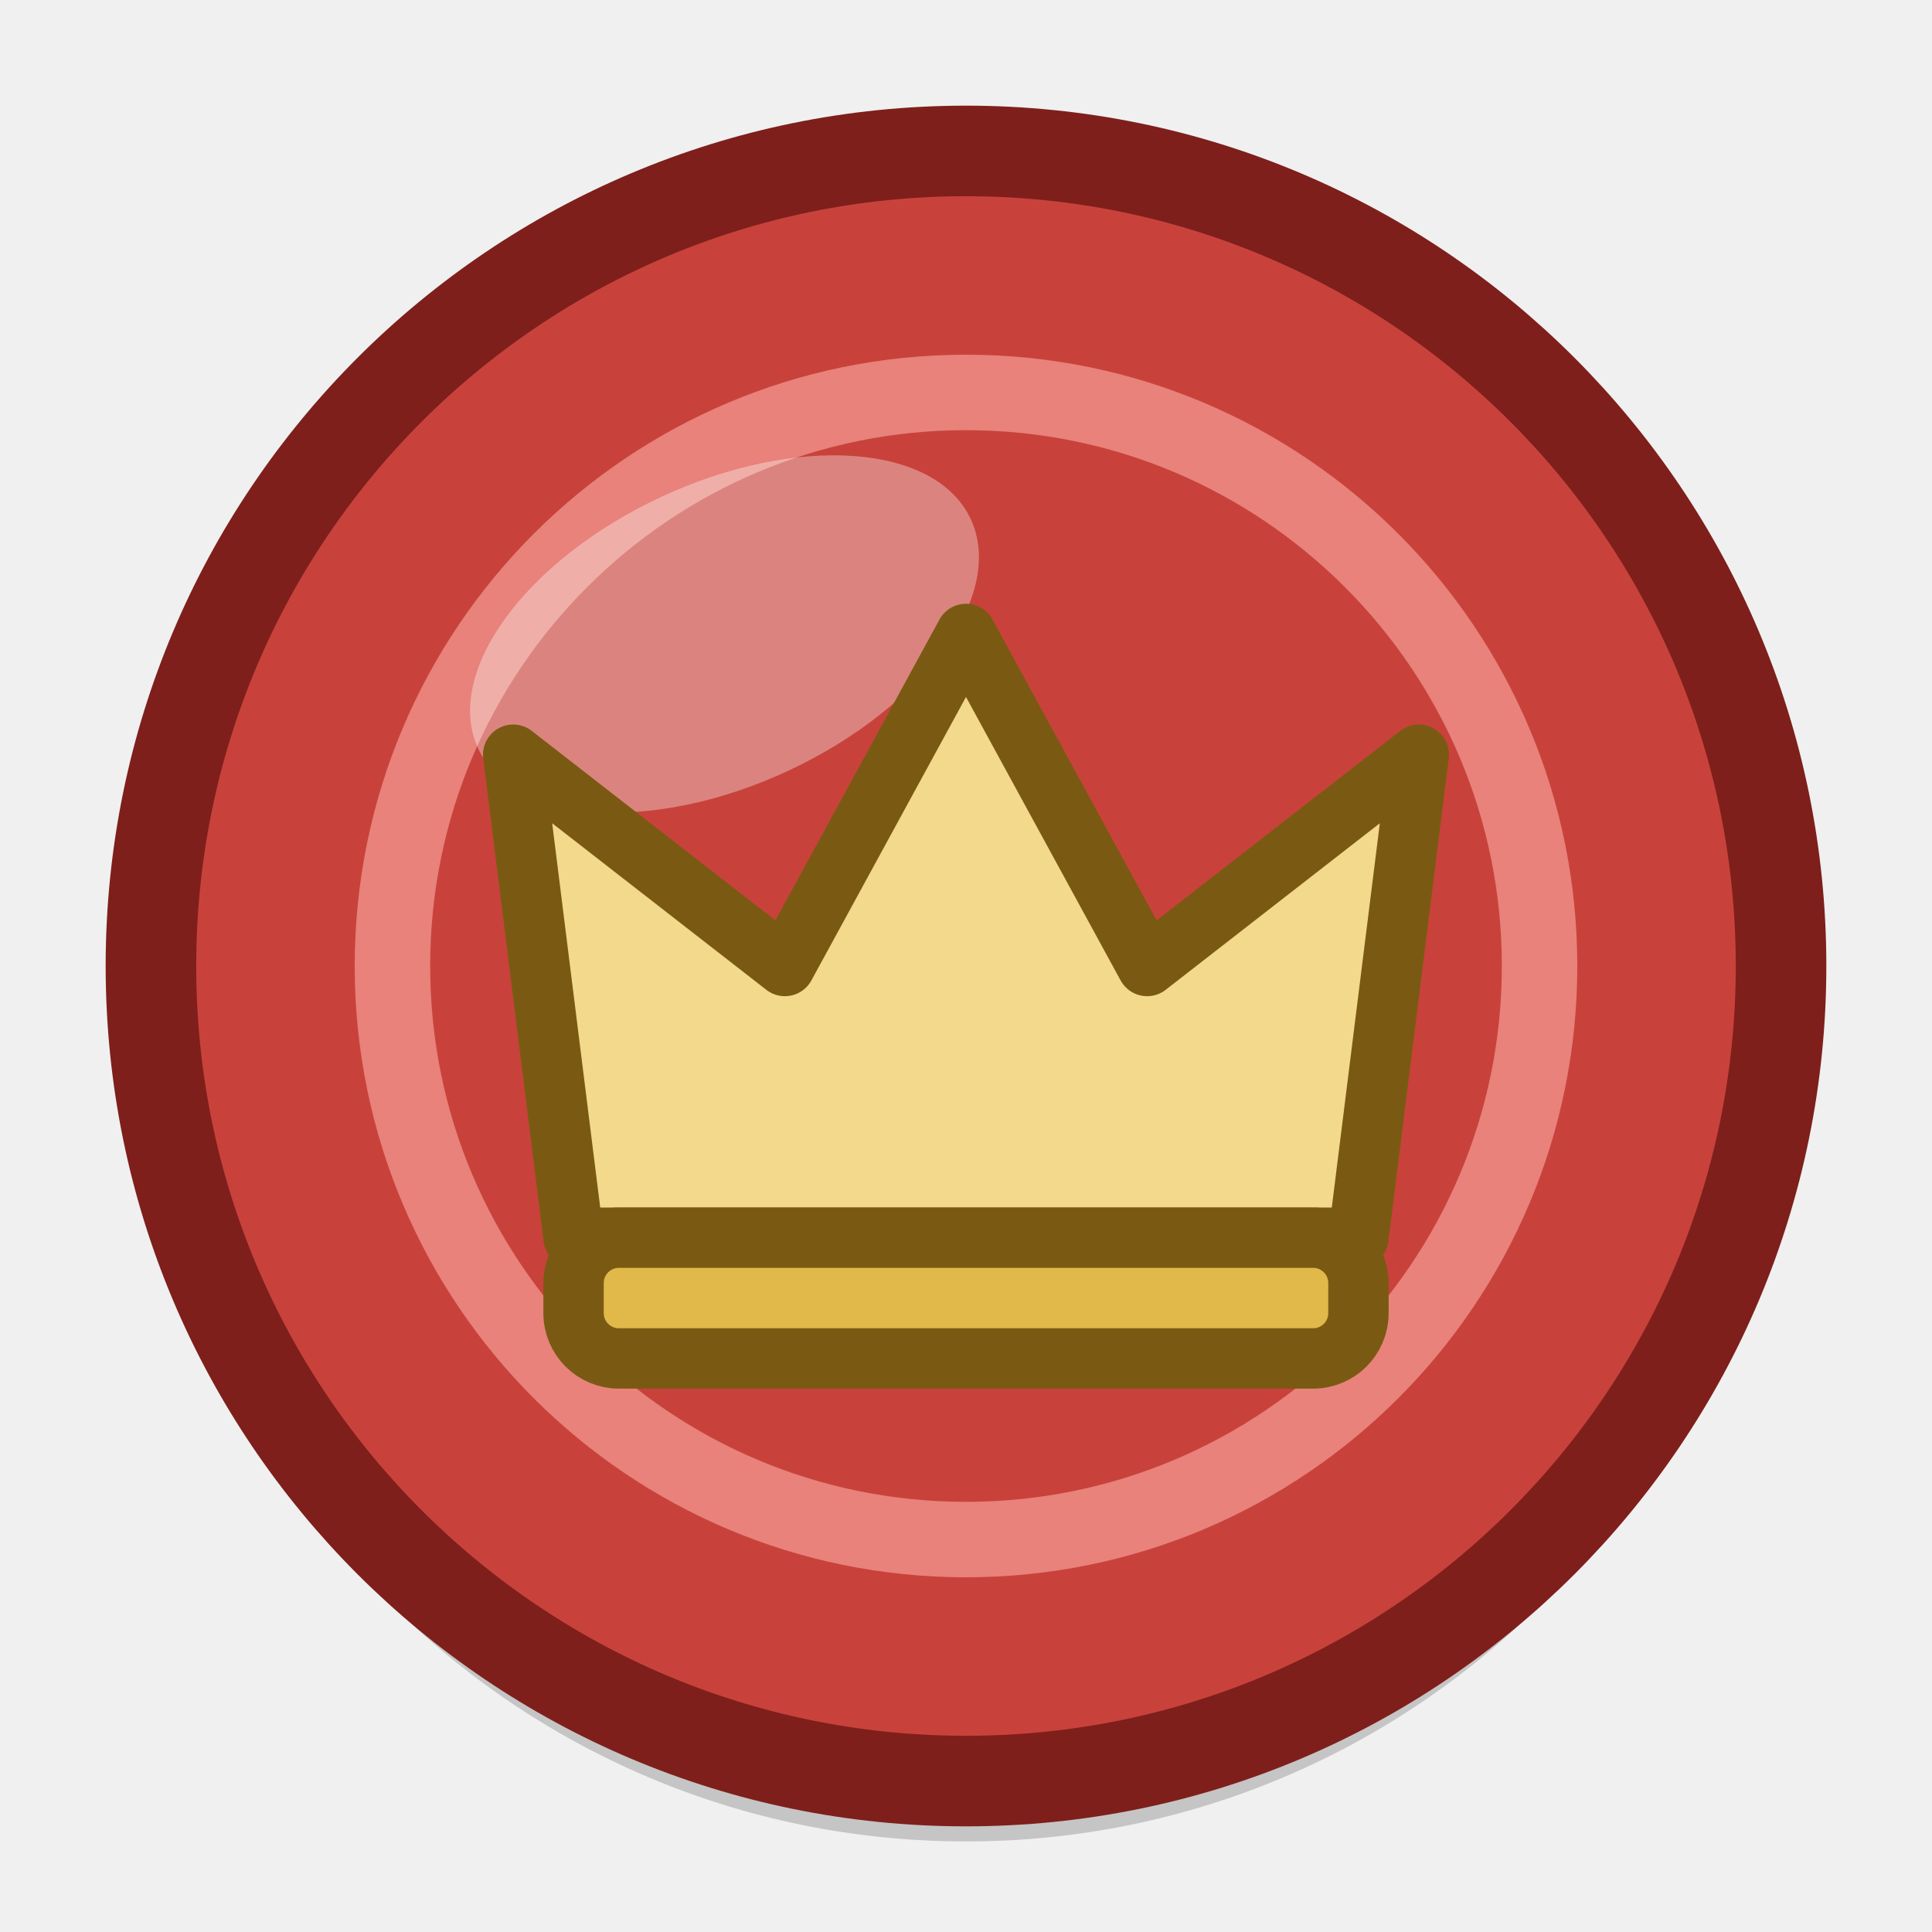
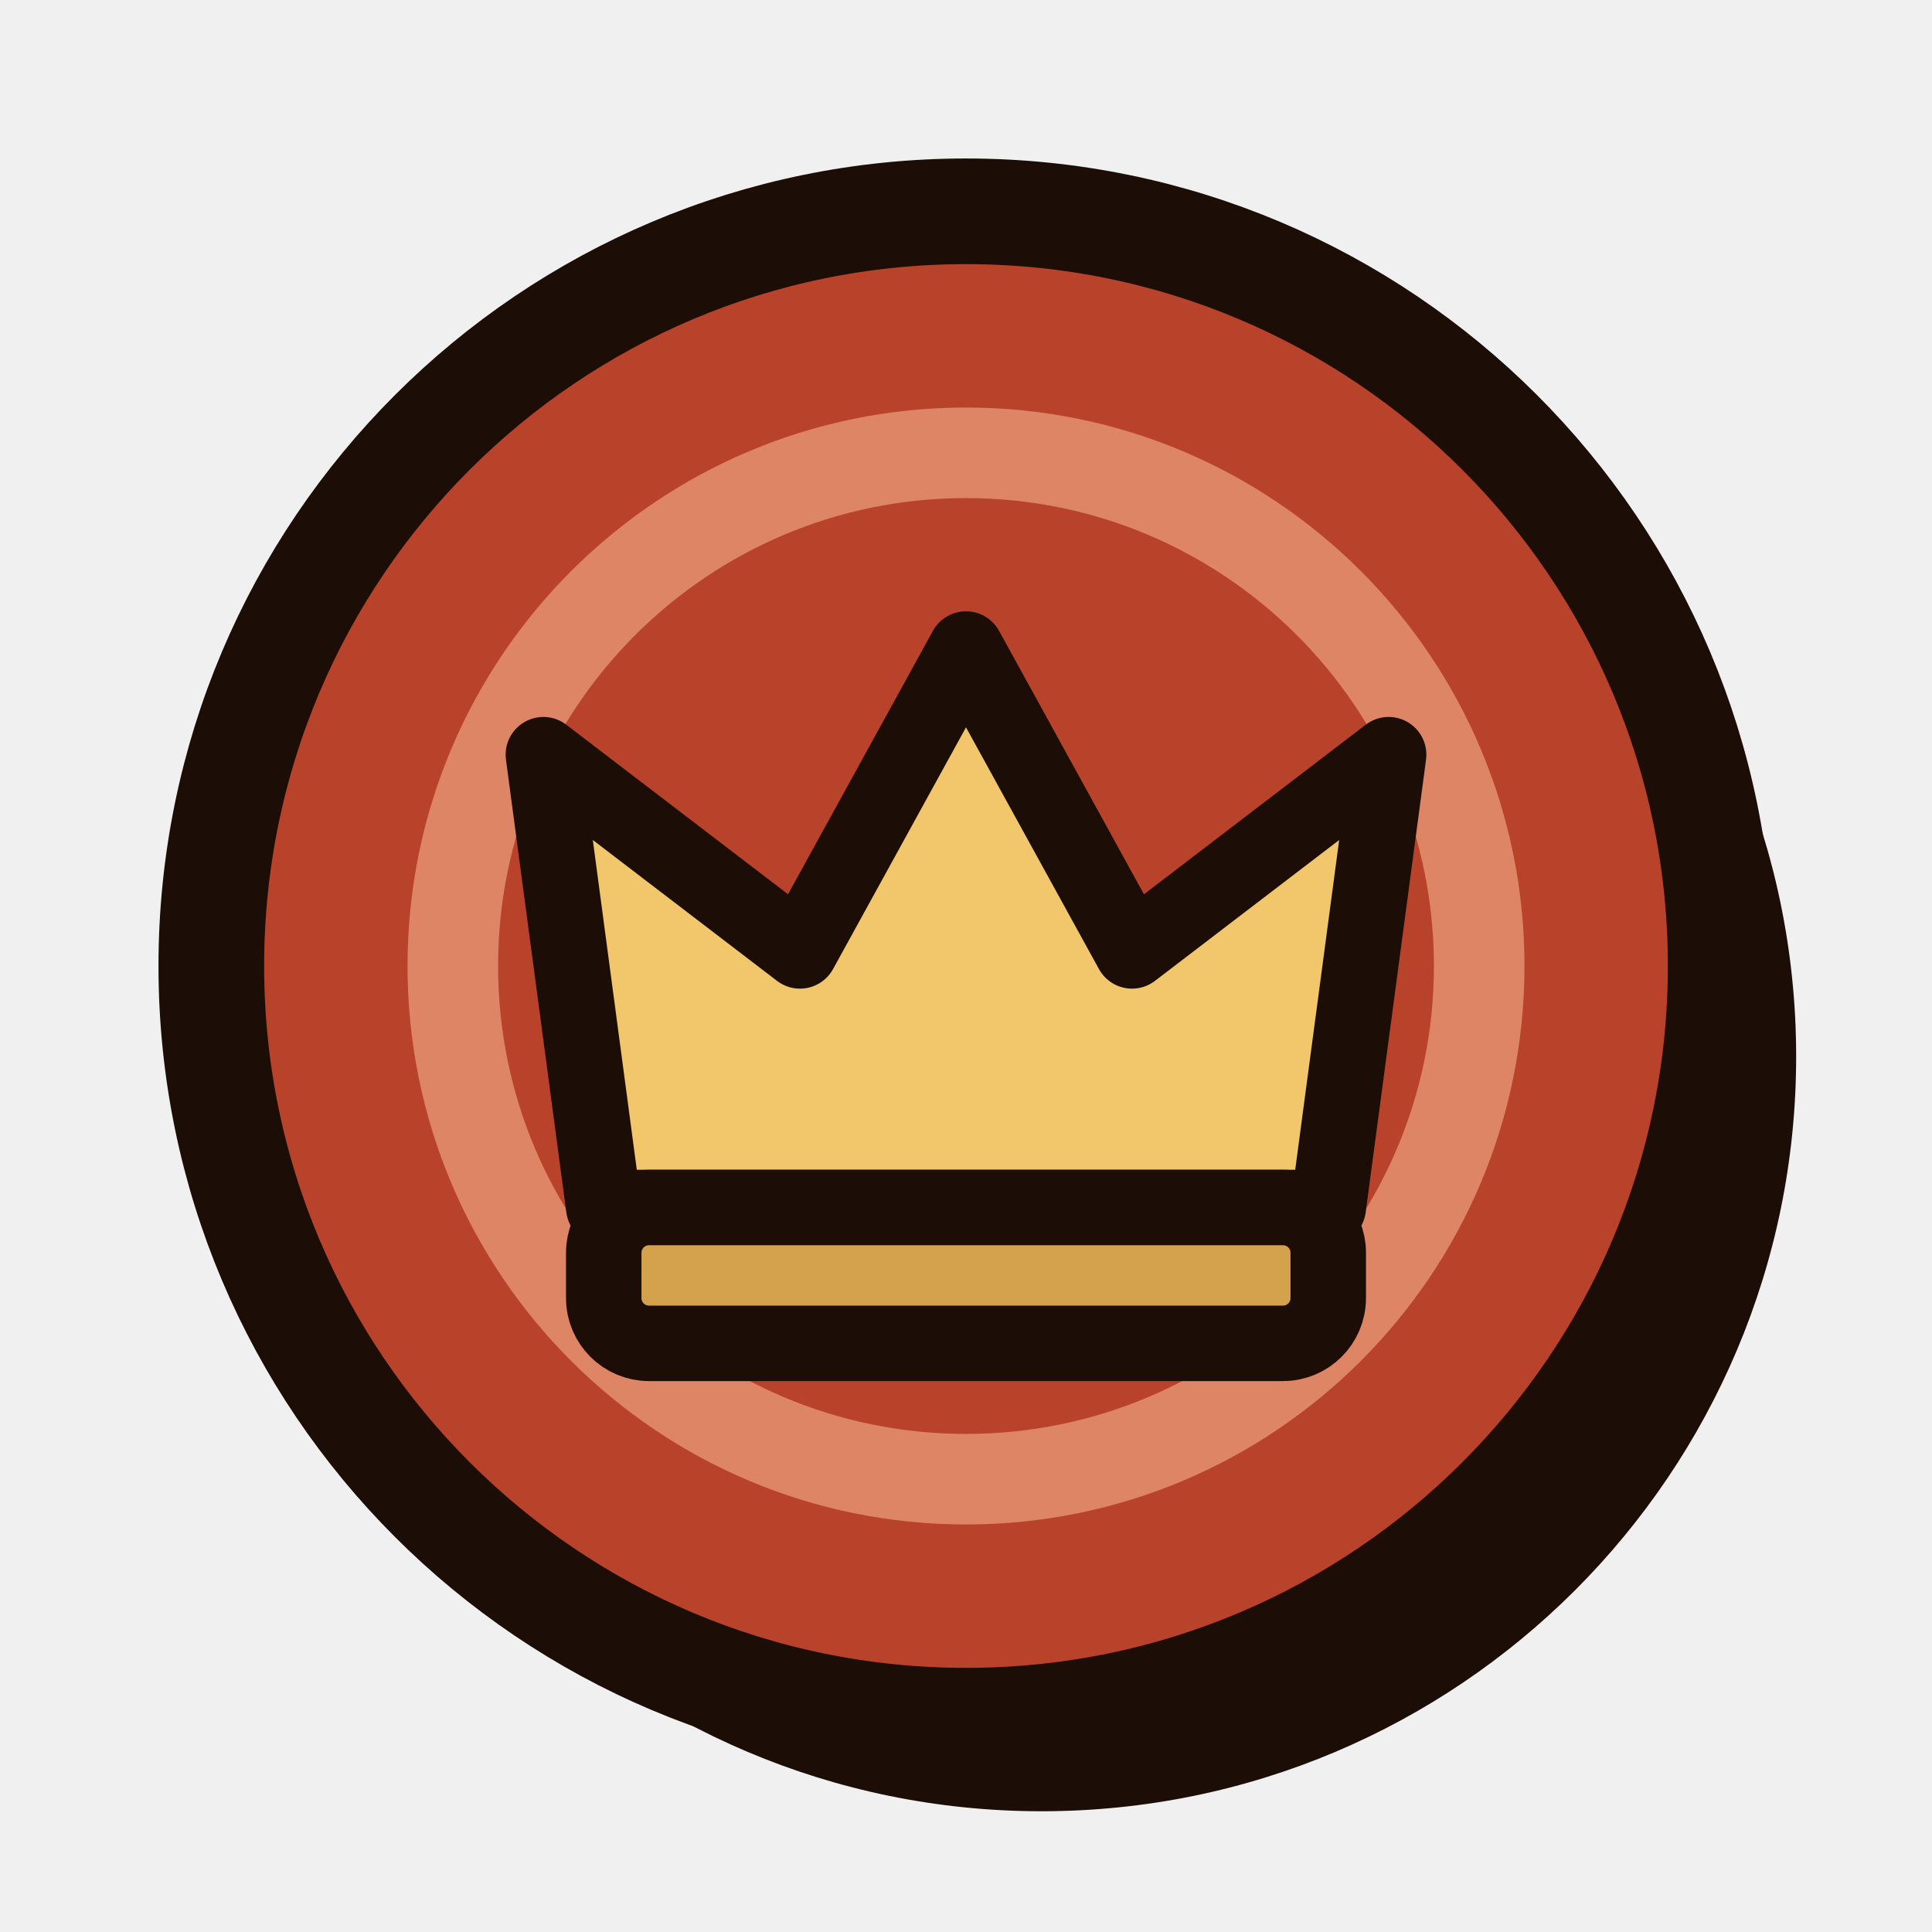
<svg xmlns="http://www.w3.org/2000/svg" viewBox="0 0 64 64">
-   <circle cx="32" cy="34" r="27" fill="#000" opacity=".18" />
-   <circle cx="32" cy="32" r="27" fill="#c8423b" stroke="#7e1f1b" stroke-width="3" />
-   <circle cx="32" cy="32" r="19" fill="none" stroke="#e8827b" stroke-width="2.5" />
-   <ellipse cx="24" cy="21" rx="9" ry="5" fill="#fff" opacity=".35" transform="rotate(-25 24 21)" />
-   <path d="M19 41 L17 25 L26 32 L32 21 L38 32 L47 25 L45 41 Z" fill="#f3d98b" stroke="#7a5a12" stroke-width="2" stroke-linejoin="round" />
-   <rect x="19" y="41" width="26" height="4" rx="1.5" fill="#e0b94a" stroke="#7a5a12" stroke-width="2" />
+   <circle cx="34.5" cy="35" r="25" fill="#1c0e06" />
+   <circle cx="32" cy="32" r="25" fill="#b8432a" stroke="#1c0e06" stroke-width="3.5" />
+   <circle cx="32" cy="32" r="17" fill="none" stroke="#de8566" stroke-width="3" />
+   <path d="M20 40 L18 25 L26.5 31.5 L32 21.5 L37.5 31.5 L46 25 L44 40 Z" fill="#f2c66b" stroke="#1c0e06" stroke-width="2.5" stroke-linejoin="round" />
+   <rect x="20" y="40" width="24" height="4.5" rx="1.5" fill="#d4a24c" stroke="#1c0e06" stroke-width="2.5" />
</svg>
